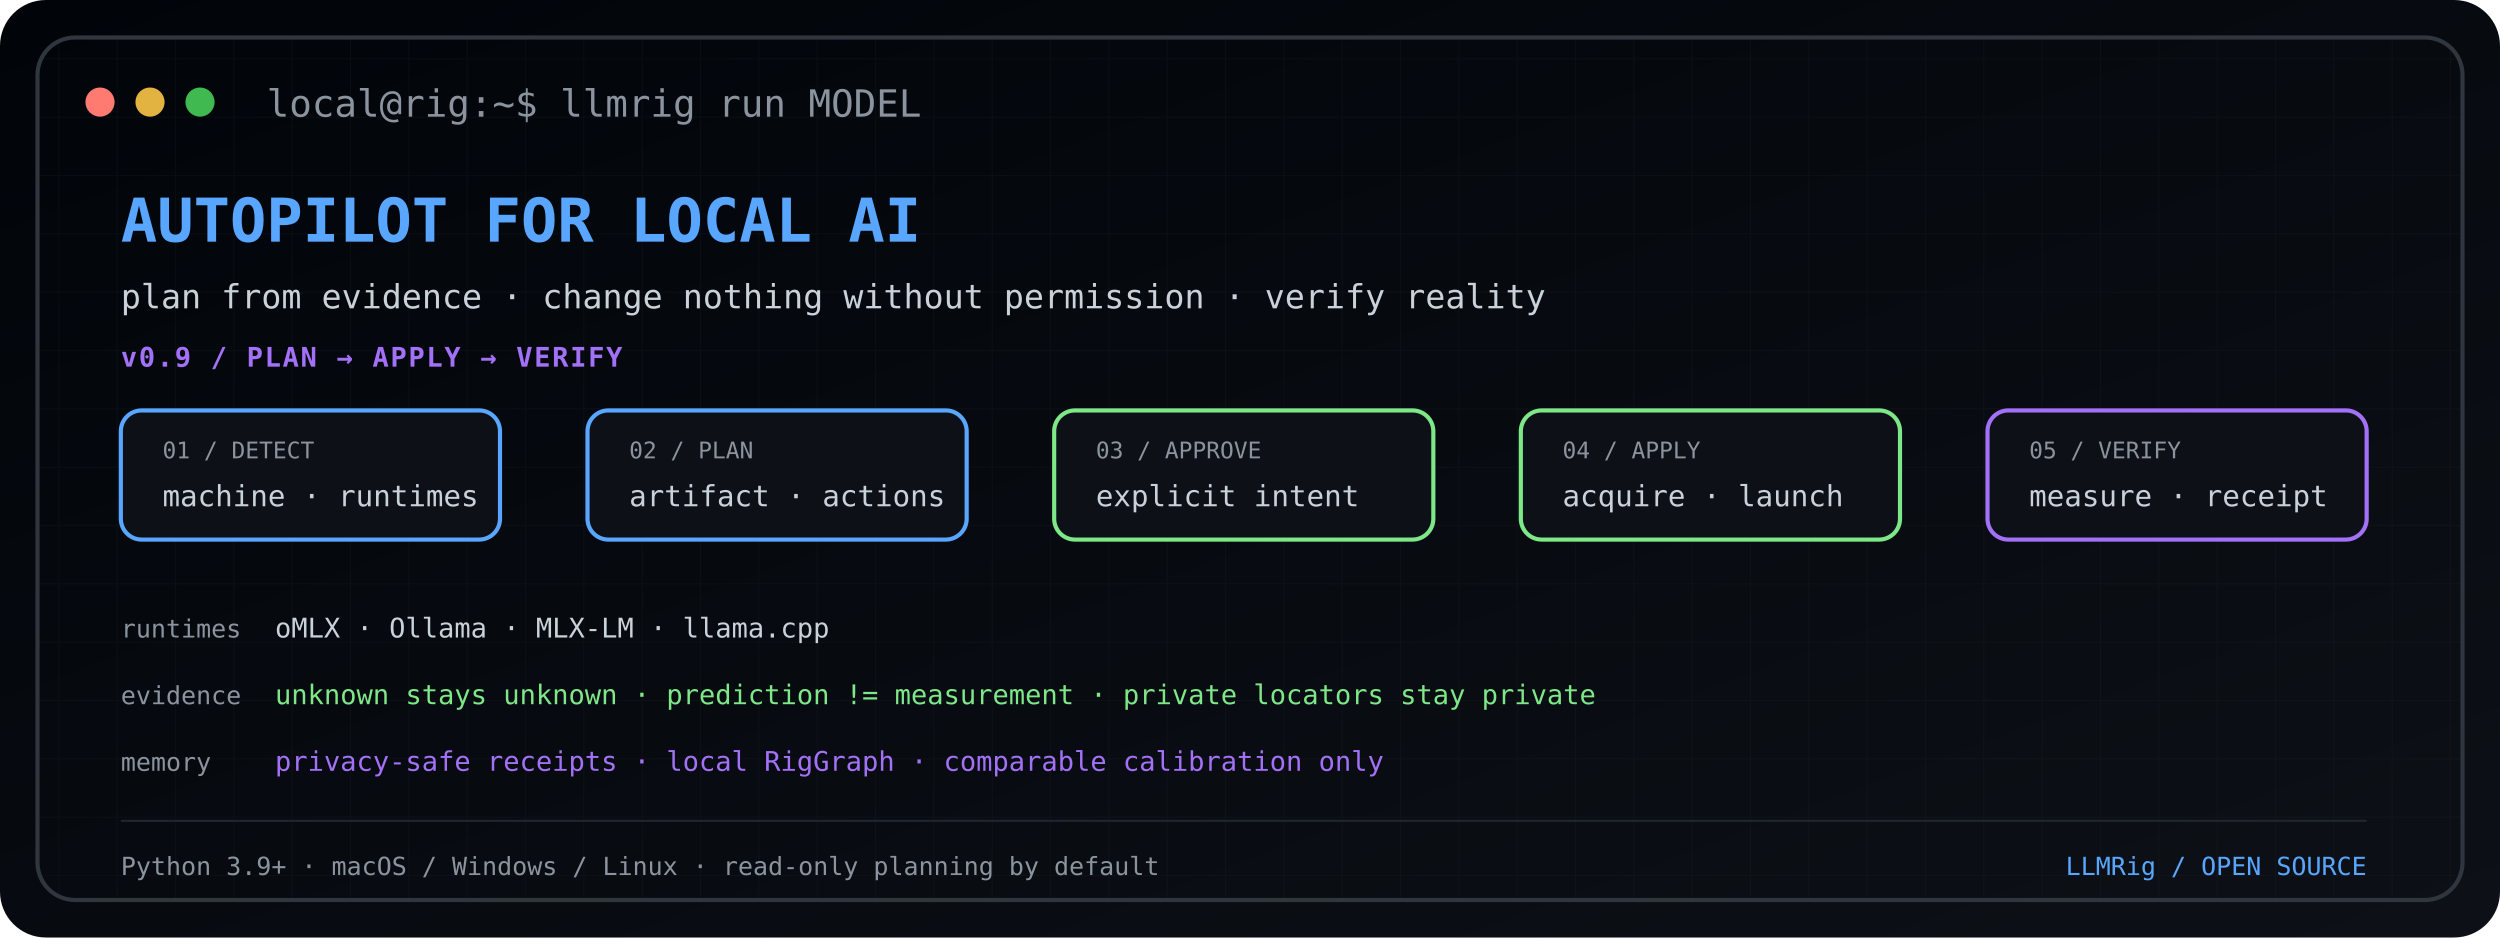
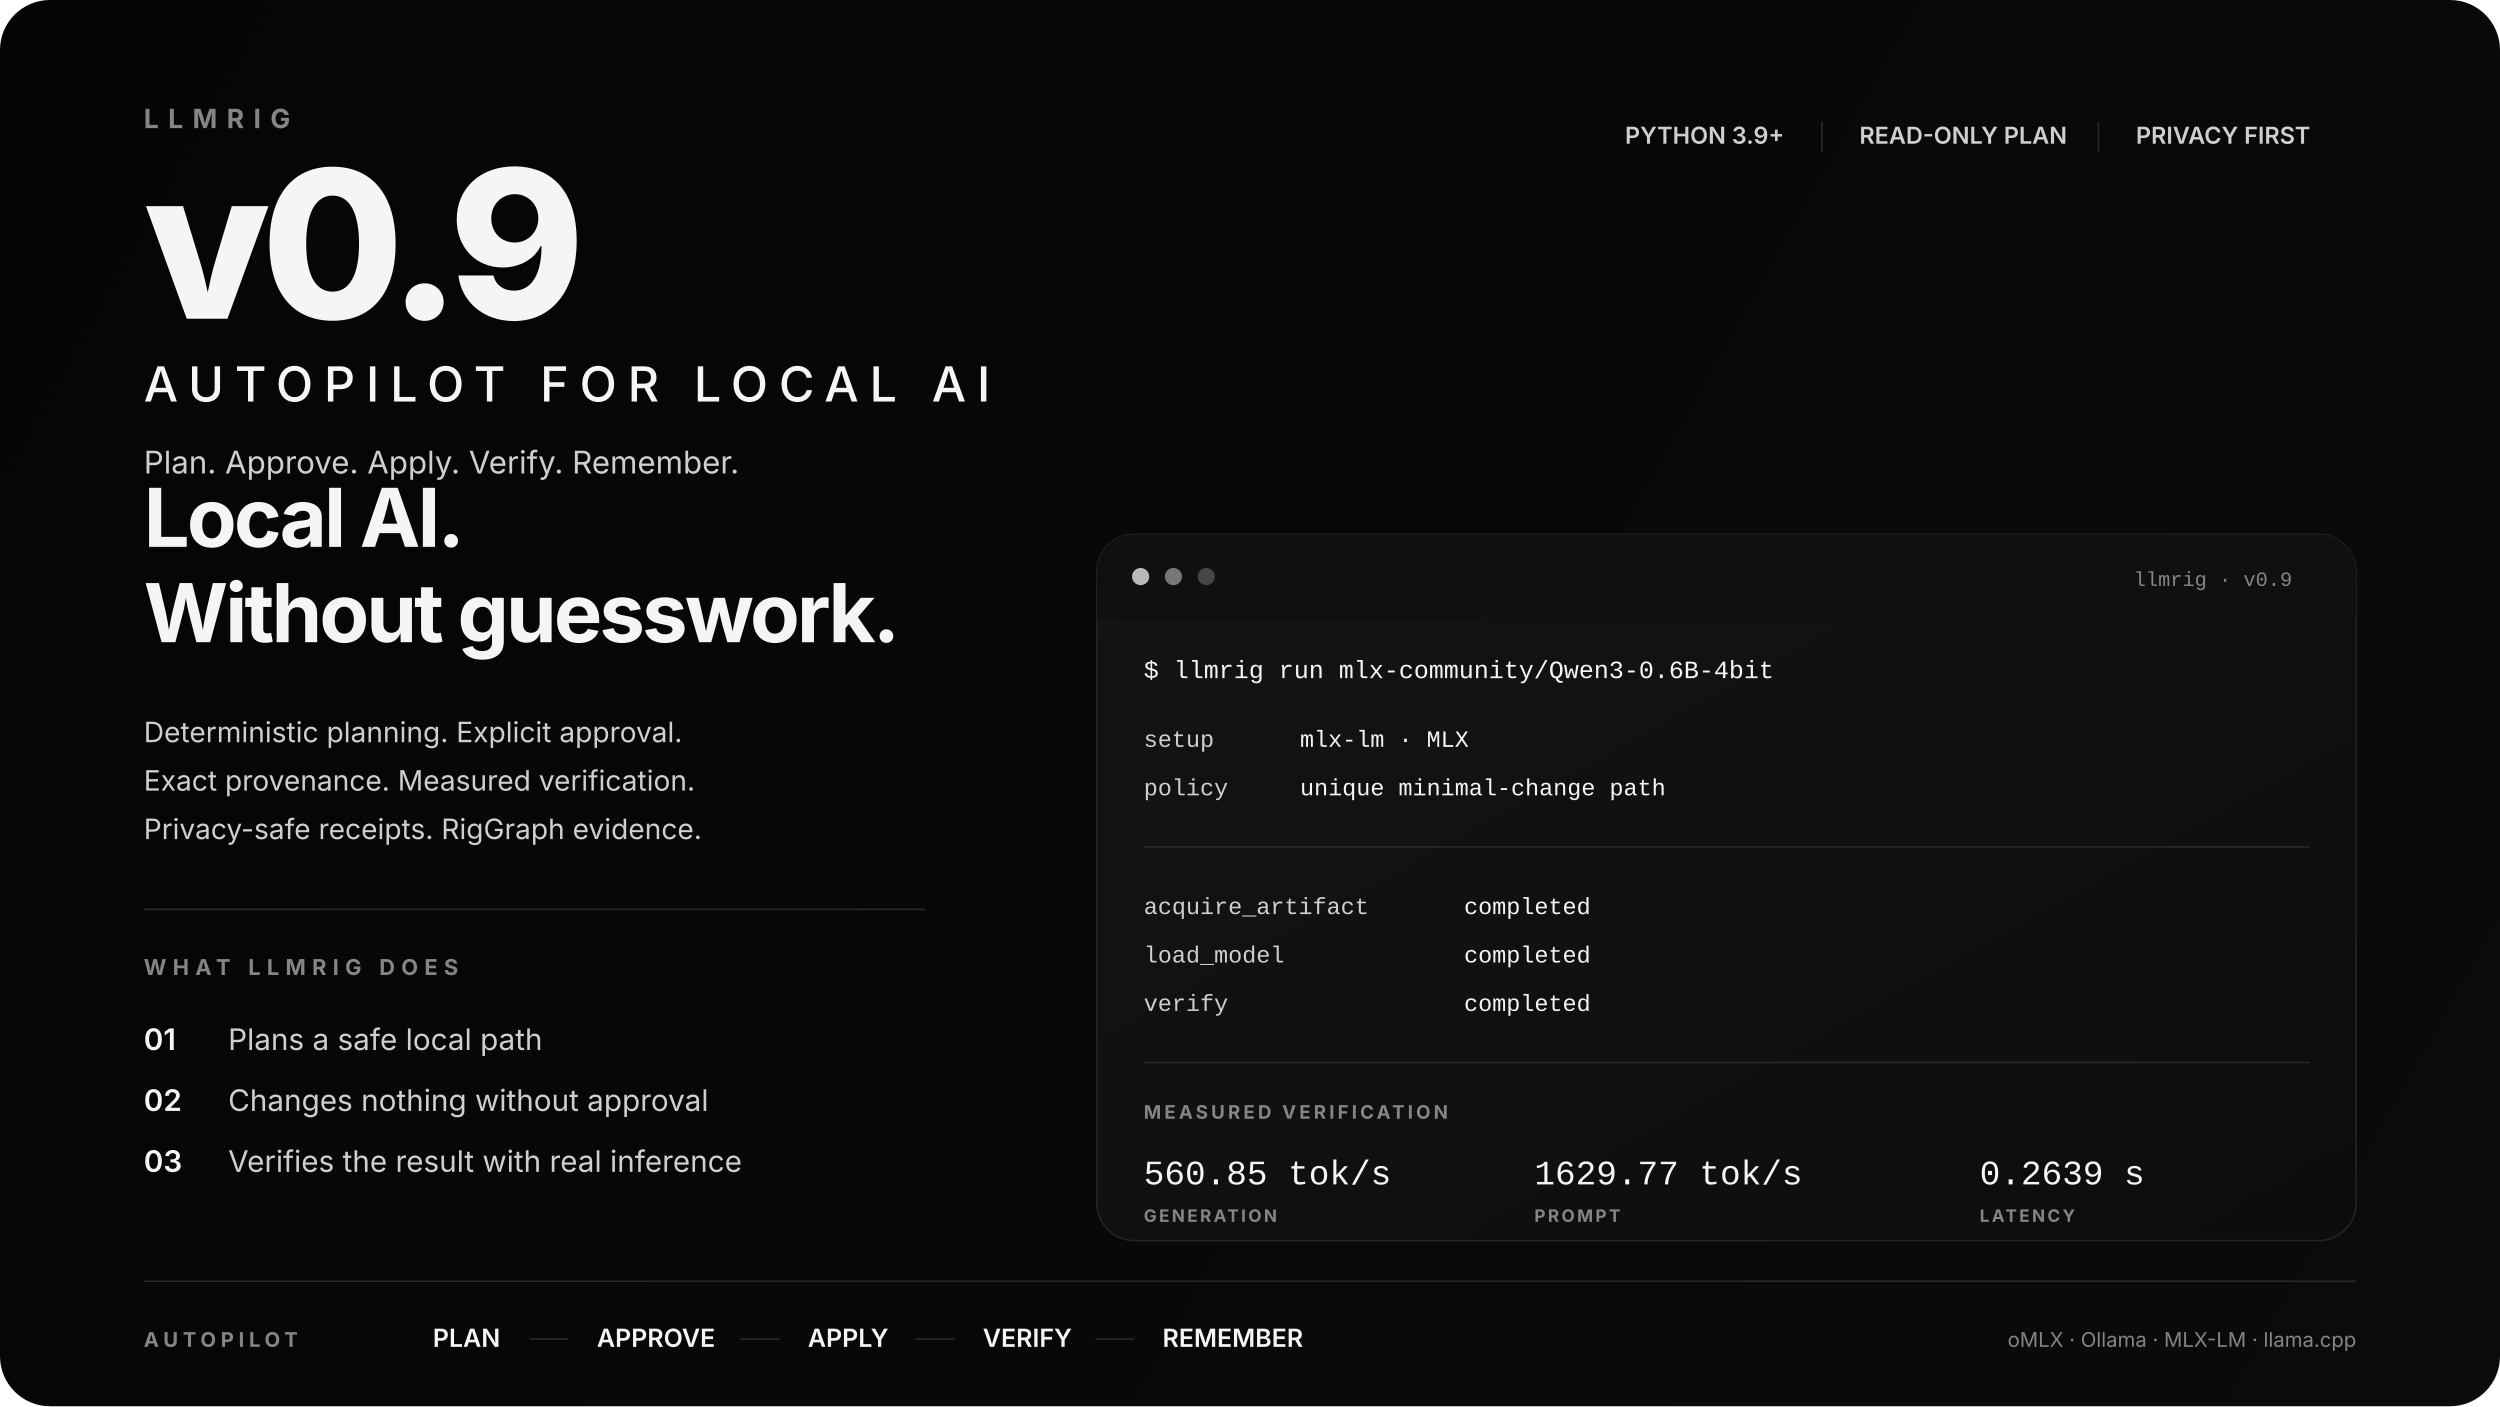
- <svg xmlns="http://www.w3.org/2000/svg" width="1200" height="450" viewBox="0 0 1200 450" role="img" aria-labelledby="title desc">
+ <svg xmlns="http://www.w3.org/2000/svg" width="1600" height="900" viewBox="0 0 1600 900" role="img" aria-labelledby="title desc">
  <defs>
-     <linearGradient id="bg" x1="0" y1="0" x2="1" y2="1">
-       <stop offset="0" stop-color="#010409" />
-       <stop offset="1" stop-color="#0d1117" />
+     <linearGradient id="bg" x1="0" y1="0" x2="1600" y2="900" gradientUnits="userSpaceOnUse">
+       <stop offset="0" stop-color="#050505" />
+       <stop offset="1" stop-color="#0B0B0B" />
    </linearGradient>
-     <linearGradient id="rail" x1="0" y1="0" x2="1" y2="0">
-       <stop offset="0" stop-color="#58a6ff" />
-       <stop offset=".5" stop-color="#7ee787" />
-       <stop offset="1" stop-color="#a371f7" />
+     <linearGradient id="panel" x1="0" y1="0" x2="1" y2="1">
+       <stop offset="0" stop-color="#141414" />
+       <stop offset="1" stop-color="#0D0D0D" />
    </linearGradient>
-     <pattern id="grid" width="28" height="28" patternUnits="userSpaceOnUse">
-       <path d="M 28 0 L 0 0 0 28" fill="none" stroke="#21262d" stroke-width="1" opacity=".22" />
-     </pattern>
+     <style>
+       .sans { font-family: -apple-system, BlinkMacSystemFont, "Segoe UI", Inter, Helvetica, Arial, sans-serif; }
+       .mono { font-family: ui-monospace, SFMono-Regular, Menlo, Monaco, Consolas, "Liberation Mono", monospace; }
+       .white { fill: #F5F5F5; }
+       .soft { fill: #CFCFCF; }
+       .muted { fill: #858585; }
+       .hair { stroke: #2A2A2A; stroke-width: 1; }
+     </style>
  </defs>
-   <rect width="1200" height="450" rx="22" fill="url(#bg)" />
-   <rect x="18" y="18" width="1164" height="414" rx="18" fill="url(#grid)" stroke="#30363d" stroke-width="2" />
-   <circle cx="48" cy="49" r="7" fill="#ff7b72" />
-   <circle cx="72" cy="49" r="7" fill="#e3b341" />
-   <circle cx="96" cy="49" r="7" fill="#3fb950" />
-   <text x="128" y="56" fill="#8b949e" font-family="ui-monospace,SFMono-Regular,Menlo,Consolas,monospace" font-size="18">local@rig:~$ llmrig run MODEL</text>
-   <text x="58" y="116" fill="#58a6ff" font-family="ui-monospace,SFMono-Regular,Menlo,Consolas,monospace" font-size="29" font-weight="700">AUTOPILOT FOR LOCAL AI</text>
-   <text x="58" y="148" fill="#c9d1d9" font-family="ui-monospace,SFMono-Regular,Menlo,Consolas,monospace" font-size="16">plan from evidence · change nothing without permission · verify reality</text>
-   <text x="58" y="176" fill="#a371f7" font-family="ui-monospace,SFMono-Regular,Menlo,Consolas,monospace" font-size="13" font-weight="700" letter-spacing=".8">v0.9 / PLAN → APPLY → VERIFY</text>
-   <line x1="94" y1="228" x2="1090" y2="228" stroke="url(#rail)" stroke-width="3" opacity=".75" />
-   <g font-family="ui-monospace,SFMono-Regular,Menlo,Consolas,monospace">
+   <rect width="1600" height="900" rx="32" fill="url(#bg)" />
+   <g transform="translate(92 82)">
+     <text class="sans muted" x="0" y="0" font-size="17" font-weight="650" letter-spacing="6">LLMRIG</text>
+     <text class="sans white" x="0" y="122" font-size="132" font-weight="760" letter-spacing="-6">v0.9</text>
+     <text class="sans white" x="0" y="175" font-size="31" font-weight="520" letter-spacing="7">AUTOPILOT FOR LOCAL AI</text>
+     <text class="sans soft" x="0" y="221" font-size="20" font-weight="430">Plan. Approve. Apply. Verify. Remember.</text>
+   </g>
+   <g transform="translate(1040 92)">
+     <text class="sans soft" x="0" y="0" font-size="15" font-weight="560">PYTHON 3.9+</text>
+     <line x1="126" y1="-14" x2="126" y2="5" class="hair" />
+     <text class="sans soft" x="150" y="0" font-size="15" font-weight="560">READ-ONLY PLAN</text>
+     <line x1="303" y1="-14" x2="303" y2="5" class="hair" />
+     <text class="sans soft" x="327" y="0" font-size="15" font-weight="560">PRIVACY FIRST</text>
+   </g>
+   <g transform="translate(92 350)">
    <g>
-       <rect x="58" y="197" width="182" height="62" rx="10" fill="#0d1117" stroke="#58a6ff" stroke-width="2" />
-       <text x="78" y="220" fill="#8b949e" font-size="11">01 / DETECT</text>
-       <text x="78" y="243" fill="#c9d1d9" font-size="14">machine · runtimes</text>
+       <text class="sans white" x="0" y="0" font-size="52" font-weight="710" letter-spacing="-1.8">Local AI.</text>
+       <text class="sans white" x="0" y="61" font-size="52" font-weight="710" letter-spacing="-1.8">Without guesswork.</text>
+       <text class="sans soft" x="0" y="125" font-size="18">Deterministic planning. Explicit approval.</text>
+       <text class="sans soft" x="0" y="156" font-size="18">Exact provenance. Measured verification.</text>
+       <text class="sans soft" x="0" y="187" font-size="18">Privacy-safe receipts. RigGraph evidence.</text>
+       <line x1="0" y1="232" x2="500" y2="232" class="hair" />
+       <text class="sans muted" x="0" y="274" font-size="14" font-weight="650" letter-spacing="4">WHAT LLMRIG DOES</text>
+       <text class="sans white" x="0" y="322" font-size="19" font-weight="570">01</text>
+       <text class="sans soft" x="54" y="322" font-size="19">Plans a safe local path</text>
+       <text class="sans white" x="0" y="361" font-size="19" font-weight="570">02</text>
+       <text class="sans soft" x="54" y="361" font-size="19">Changes nothing without approval</text>
+       <text class="sans white" x="0" y="400" font-size="19" font-weight="570">03</text>
+       <text class="sans soft" x="54" y="400" font-size="19">Verifies the result with real inference</text>
    </g>
-     <g>
-       <rect x="282" y="197" width="182" height="62" rx="10" fill="#0d1117" stroke="#58a6ff" stroke-width="2" />
-       <text x="302" y="220" fill="#8b949e" font-size="11">02 / PLAN</text>
-       <text x="302" y="243" fill="#c9d1d9" font-size="14">artifact · actions</text>
+     <g transform="translate(610 -8)">
+       <rect width="806" height="452" rx="24" fill="url(#panel)" stroke="#252525" />
+       <rect width="806" height="54" rx="24" fill="#101010" />
+       <rect y="29" width="806" height="25" fill="#101010" />
+       <circle cx="28" cy="27" r="5.5" fill="#B8B8B8" />
+       <circle cx="49" cy="27" r="5.5" fill="#777777" />
+       <circle cx="70" cy="27" r="5.5" fill="#464646" />
+       <text class="mono muted" x="765" y="33" font-size="13" text-anchor="end">llmrig · v0.9</text>
+       <g transform="translate(30 92)">
+         <text class="mono white" x="0" y="0" font-size="16">$ llmrig run mlx-community/Qwen3-0.6B-4bit</text>
+         <text class="mono soft" x="0" y="44" font-size="15">setup</text>
+         <text class="mono white" x="100" y="44" font-size="15">mlx-lm · MLX</text>
+         <text class="mono soft" x="0" y="75" font-size="15">policy</text>
+         <text class="mono white" x="100" y="75" font-size="15">unique minimal-change path</text>
+         <line x1="0" y1="108" x2="746" y2="108" class="hair" />
+         <text class="mono soft" x="0" y="151" font-size="15">acquire_artifact</text>
+         <text class="mono white" x="205" y="151" font-size="15">completed</text>
+         <text class="mono soft" x="0" y="182" font-size="15">load_model</text>
+         <text class="mono white" x="205" y="182" font-size="15">completed</text>
+         <text class="mono soft" x="0" y="213" font-size="15">verify</text>
+         <text class="mono white" x="205" y="213" font-size="15">completed</text>
+         <line x1="0" y1="246" x2="746" y2="246" class="hair" />
+         <text class="sans muted" x="0" y="282" font-size="12" font-weight="650" letter-spacing="2">MEASURED VERIFICATION</text>
+         <text class="mono white" x="0" y="324" font-size="22">560.85 tok/s</text>
+         <text class="sans muted" x="0" y="348" font-size="11" font-weight="650" letter-spacing="1.5">GENERATION</text>
+         <text class="mono white" x="250" y="324" font-size="22">1629.77 tok/s</text>
+         <text class="sans muted" x="250" y="348" font-size="11" font-weight="650" letter-spacing="1.5">PROMPT</text>
+         <text class="mono white" x="535" y="324" font-size="22">0.2639 s</text>
+         <text class="sans muted" x="535" y="348" font-size="11" font-weight="650" letter-spacing="1.5">LATENCY</text>
+       </g>
    </g>
-     <g>
-       <rect x="506" y="197" width="182" height="62" rx="10" fill="#0d1117" stroke="#7ee787" stroke-width="2" />
-       <text x="526" y="220" fill="#8b949e" font-size="11">03 / APPROVE</text>
-       <text x="526" y="243" fill="#c9d1d9" font-size="14">explicit intent</text>
-     </g>
-     <g>
-       <rect x="730" y="197" width="182" height="62" rx="10" fill="#0d1117" stroke="#7ee787" stroke-width="2" />
-       <text x="750" y="220" fill="#8b949e" font-size="11">04 / APPLY</text>
-       <text x="750" y="243" fill="#c9d1d9" font-size="14">acquire · launch</text>
-     </g>
-     <g>
-       <rect x="954" y="197" width="182" height="62" rx="10" fill="#0d1117" stroke="#a371f7" stroke-width="2" />
-       <text x="974" y="220" fill="#8b949e" font-size="11">05 / VERIFY</text>
-       <text x="974" y="243" fill="#c9d1d9" font-size="14">measure · receipt</text>
-     </g>
-     <text x="58" y="306" fill="#8b949e" font-size="12">runtimes</text>
-     <text x="132" y="306" fill="#c9d1d9" font-size="13">oMLX · Ollama · MLX-LM · llama.cpp</text>
-     <text x="58" y="338" fill="#8b949e" font-size="12">evidence</text>
-     <text x="132" y="338" fill="#7ee787" font-size="13">unknown stays unknown · prediction != measurement · private locators stay private</text>
-     <text x="58" y="370" fill="#8b949e" font-size="12">memory</text>
-     <text x="132" y="370" fill="#a371f7" font-size="13">privacy-safe receipts · local RigGraph · comparable calibration only</text>
-     <line x1="58" y1="394" x2="1136" y2="394" stroke="#21262d" />
-     <text x="58" y="420" fill="#8b949e" font-size="12">Python 3.9+ · macOS / Windows / Linux · read-only planning by default</text>
-     <text x="1136" y="420" text-anchor="end" fill="#58a6ff" font-size="12">LLMRig / OPEN SOURCE</text>
+   </g>
+   <g transform="translate(92 820)">
+     <line x1="0" y1="0" x2="1416" y2="0" class="hair" />
+     <text class="sans muted" x="0" y="42" font-size="13" font-weight="650" letter-spacing="3">AUTOPILOT</text>
+     <text class="sans white" x="185" y="42" font-size="16" font-weight="560">PLAN</text>
+     <line x1="247" y1="37" x2="272" y2="37" class="hair" />
+     <text class="sans white" x="290" y="42" font-size="16" font-weight="560">APPROVE</text>
+     <line x1="382" y1="37" x2="407" y2="37" class="hair" />
+     <text class="sans white" x="425" y="42" font-size="16" font-weight="560">APPLY</text>
+     <line x1="494" y1="37" x2="519" y2="37" class="hair" />
+     <text class="sans white" x="537" y="42" font-size="16" font-weight="560">VERIFY</text>
+     <line x1="609" y1="37" x2="634" y2="37" class="hair" />
+     <text class="sans white" x="652" y="42" font-size="16" font-weight="560">REMEMBER</text>
+     <text class="sans muted" x="1416" y="42" font-size="13" text-anchor="end">oMLX · Ollama · MLX-LM · llama.cpp</text>
  </g>
</svg>
